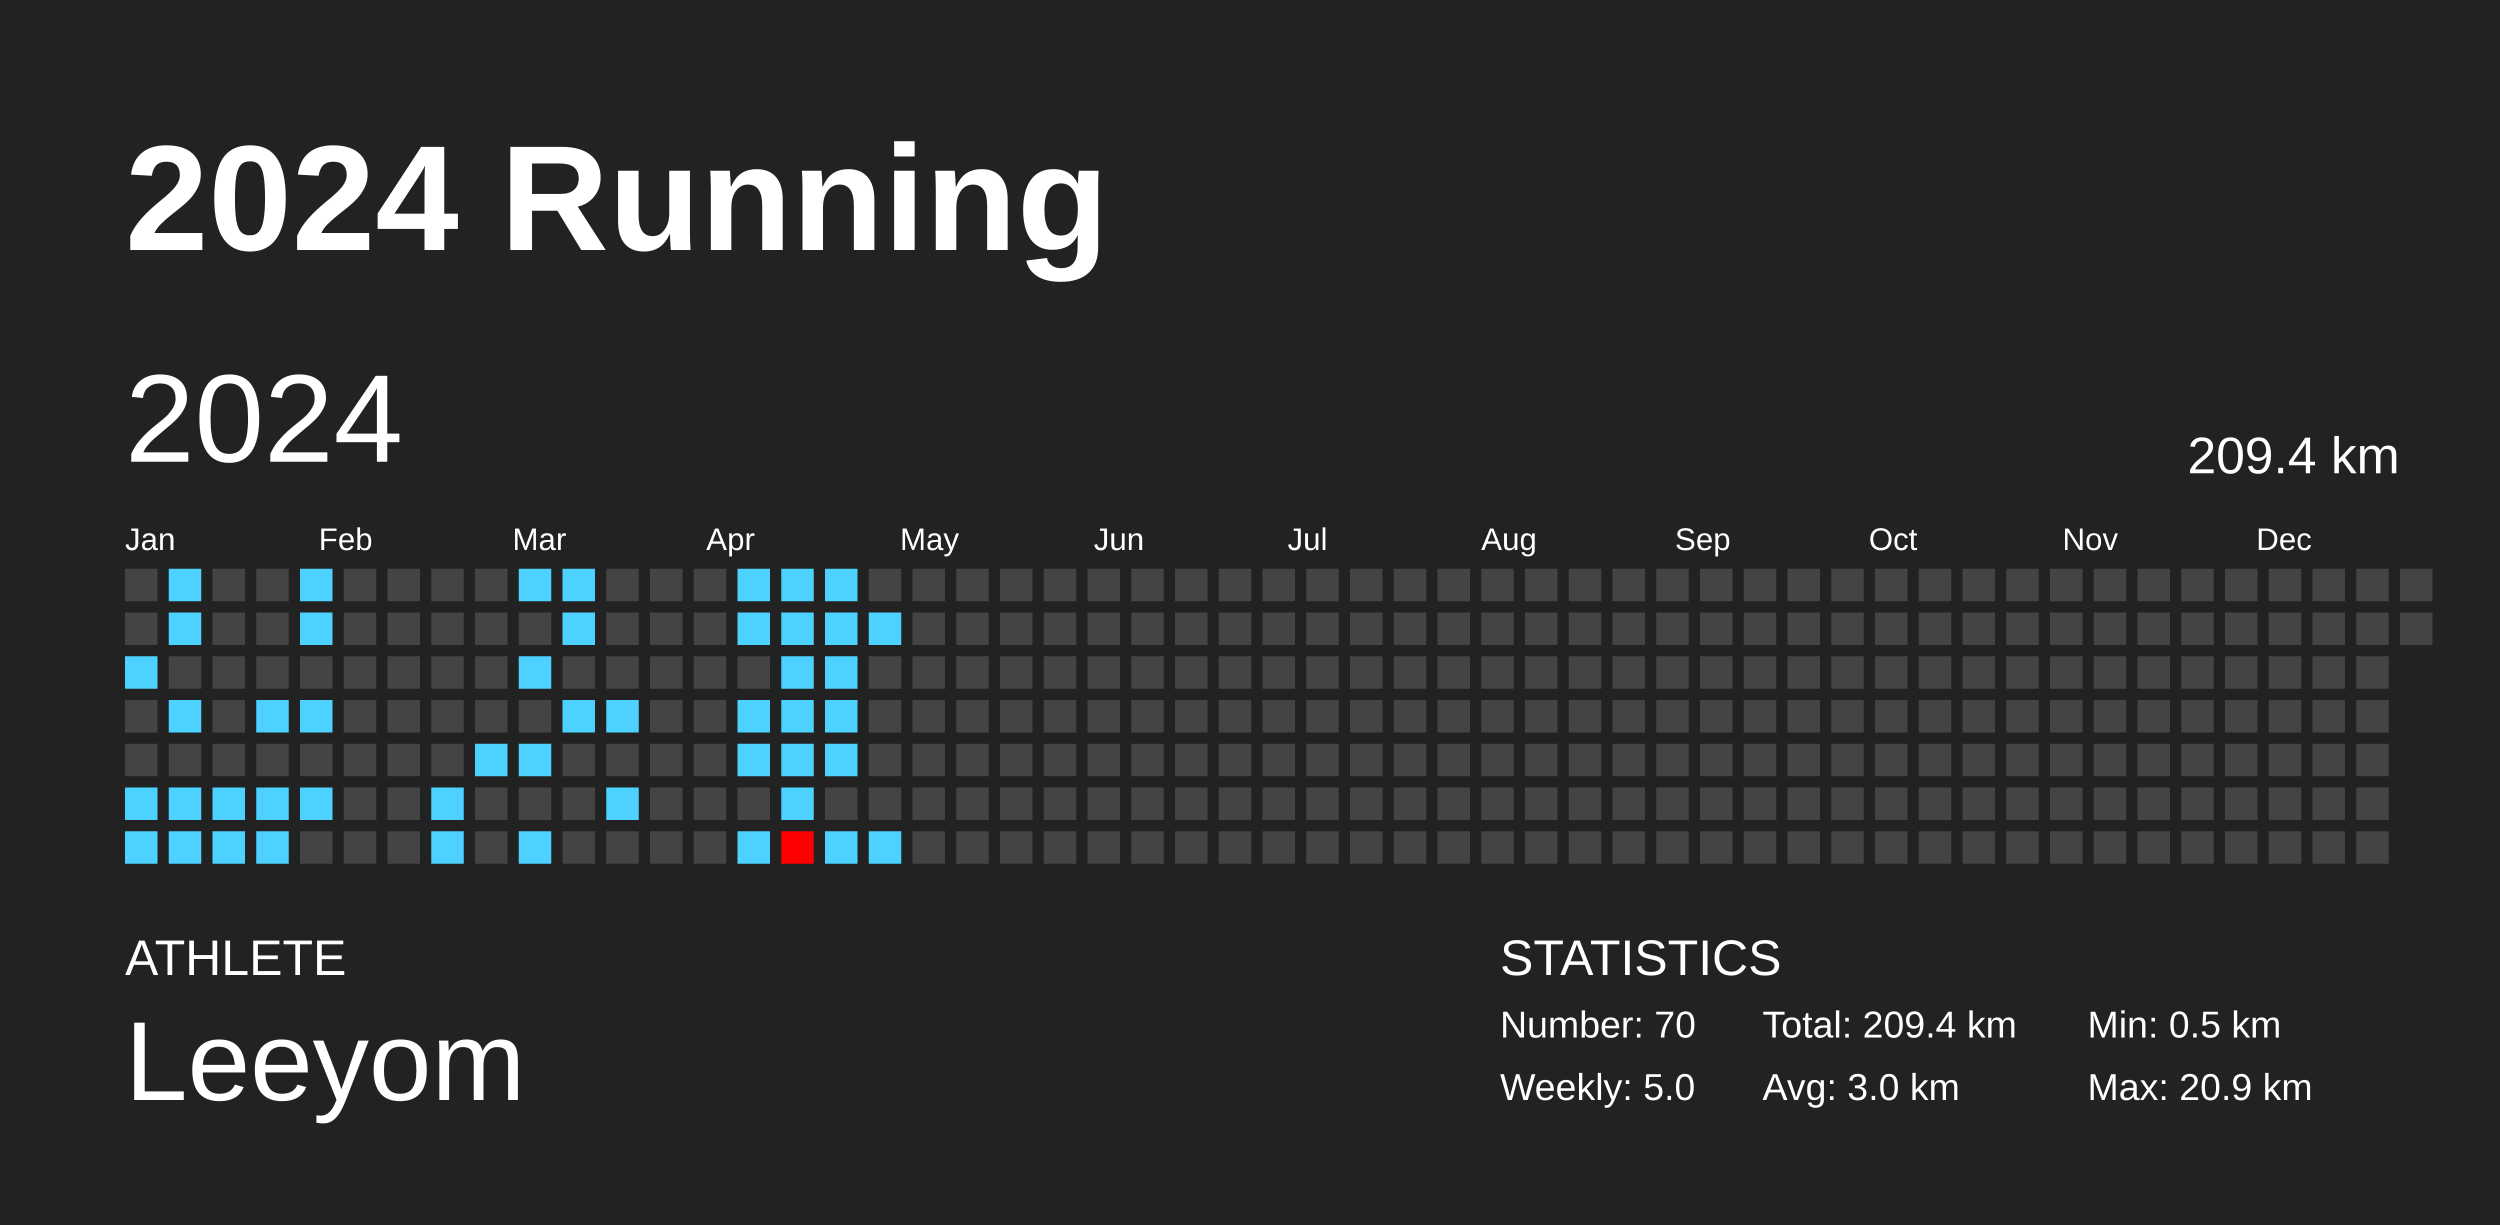
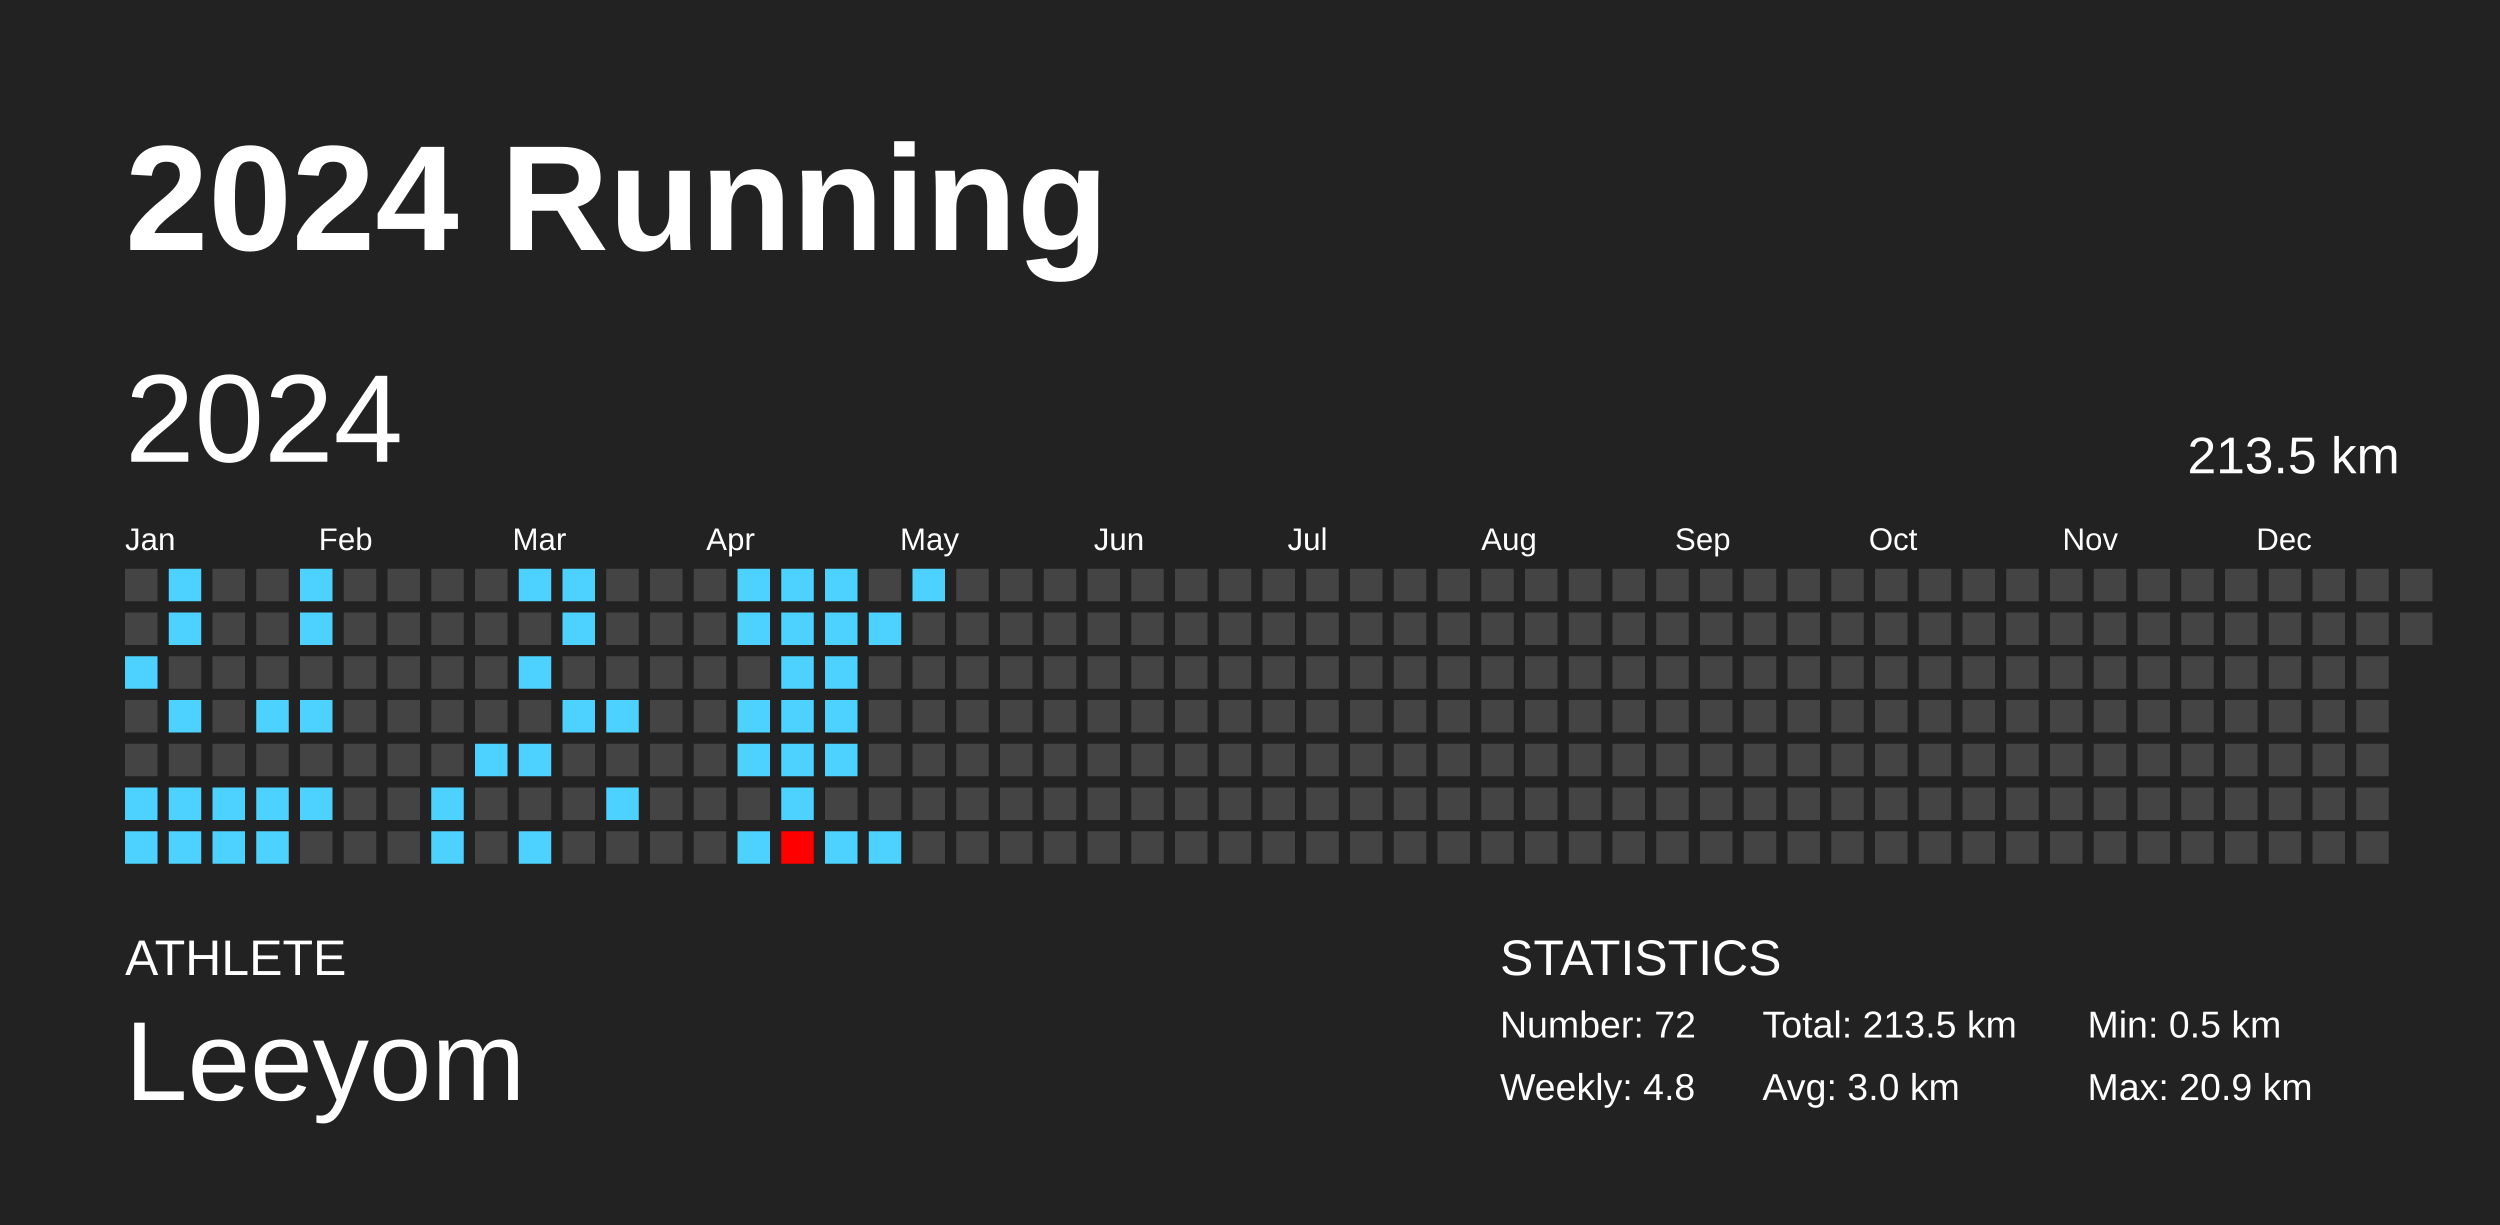
<svg xmlns="http://www.w3.org/2000/svg" baseProfile="full" height="98mm" version="1.1" viewBox="0,0,200,98" width="200mm">
  <defs />
  <rect fill="#222222" height="98" width="200" x="0" y="0" />
  <text fill="#FFFFFF" style="font-size:12px; font-family:Arial; font-weight:bold;" x="10" y="20">2024 Running</text>
  <text fill="#FFFFFF" style="font-size:4px; font-family:Arial" x="10" y="78">ATHLETE</text>
  <text fill="#FFFFFF" style="font-size:9px; font-family:Arial" x="10" y="88">Leeyom</text>
  <text fill="#FFFFFF" style="font-size:4px; font-family:Arial" x="120" y="78">STATISTICS</text>
-   <text fill="#FFFFFF" style="font-size:3px; font-family:Arial" x="120" y="83">Number: 70</text>
-   <text fill="#FFFFFF" style="font-size:3px; font-family:Arial" x="120" y="88">Weekly: 5.0</text>
-   <text fill="#FFFFFF" style="font-size:3px; font-family:Arial" x="141" y="83">Total: 209.4 km</text>
+   <text fill="#FFFFFF" style="font-size:3px; font-family:Arial" x="120" y="83">Number: 72</text>
+   <text fill="#FFFFFF" style="font-size:3px; font-family:Arial" x="120" y="88">Weekly: 4.8</text>
+   <text fill="#FFFFFF" style="font-size:3px; font-family:Arial" x="141" y="83">Total: 213.5 km</text>
  <text fill="#FFFFFF" style="font-size:3px; font-family:Arial" x="141" y="88">Avg: 3.0 km</text>
  <text fill="#FFFFFF" style="font-size:3px; font-family:Arial" x="167" y="83">Min: 0.5 km</text>
  <text fill="#FFFFFF" style="font-size:3px; font-family:Arial" x="167" y="88">Max: 20.9 km</text>
  <text dominant-baseline="hanging" fill="#FFFFFF" style="font-size:10.0px; font-family:Arial;" x="10" y="30">2024</text>
-   <text dominant-baseline="hanging" fill="#FFFFFF" style="font-size:4.125px; font-family:Arial;" x="175" y="35">209.4 km</text>
+   <text dominant-baseline="hanging" fill="#FFFFFF" style="font-size:4.125px; font-family:Arial;" x="175" y="35">213.5 km</text>
  <text fill="#FFFFFF" style="font-size:2.5px; font-family:Arial" x="10.0" y="44">Jan</text>
  <text fill="#FFFFFF" style="font-size:2.5px; font-family:Arial" x="25.5" y="44">Feb</text>
  <text fill="#FFFFFF" style="font-size:2.5px; font-family:Arial" x="41.0" y="44">Mar</text>
  <text fill="#FFFFFF" style="font-size:2.5px; font-family:Arial" x="56.5" y="44">Apr</text>
  <text fill="#FFFFFF" style="font-size:2.5px; font-family:Arial" x="72.0" y="44">May</text>
  <text fill="#FFFFFF" style="font-size:2.5px; font-family:Arial" x="87.5" y="44">Jun</text>
  <text fill="#FFFFFF" style="font-size:2.5px; font-family:Arial" x="103.0" y="44">Jul</text>
  <text fill="#FFFFFF" style="font-size:2.5px; font-family:Arial" x="118.5" y="44">Aug</text>
  <text fill="#FFFFFF" style="font-size:2.5px; font-family:Arial" x="134.0" y="44">Sep</text>
  <text fill="#FFFFFF" style="font-size:2.5px; font-family:Arial" x="149.5" y="44">Oct</text>
  <text fill="#FFFFFF" style="font-size:2.5px; font-family:Arial" x="165.0" y="44">Nov</text>
  <text fill="#FFFFFF" style="font-size:2.5px; font-family:Arial" x="180.5" y="44">Dec</text>
  <rect fill="#444444" height="2.6" width="2.6" x="10.0" y="45.5" />
  <rect fill="#444444" height="2.6" width="2.6" x="10.0" y="49.0" />
  <rect fill="#4dd2ff" height="2.6" width="2.6" x="10.0" y="52.5" />
  <rect fill="#444444" height="2.6" width="2.6" x="10.0" y="56.0" />
  <rect fill="#444444" height="2.6" width="2.6" x="10.0" y="59.5" />
  <rect fill="#4dd2ff" height="2.6" width="2.6" x="10.0" y="63.0" />
  <rect fill="#4dd2ff" height="2.6" width="2.6" x="10.0" y="66.5" />
  <rect fill="#4dd2ff" height="2.6" width="2.6" x="13.5" y="45.5" />
  <rect fill="#4dd2ff" height="2.6" width="2.6" x="13.5" y="49.0" />
  <rect fill="#444444" height="2.6" width="2.6" x="13.5" y="52.5" />
  <rect fill="#4dd2ff" height="2.6" width="2.6" x="13.5" y="56.0" />
  <rect fill="#444444" height="2.6" width="2.6" x="13.5" y="59.5" />
  <rect fill="#4dd2ff" height="2.6" width="2.6" x="13.5" y="63.0" />
  <rect fill="#4dd2ff" height="2.6" width="2.6" x="13.5" y="66.5" />
  <rect fill="#444444" height="2.6" width="2.6" x="17.0" y="45.5" />
  <rect fill="#444444" height="2.6" width="2.6" x="17.0" y="49.0" />
  <rect fill="#444444" height="2.6" width="2.6" x="17.0" y="52.5" />
  <rect fill="#444444" height="2.6" width="2.6" x="17.0" y="56.0" />
  <rect fill="#444444" height="2.6" width="2.6" x="17.0" y="59.5" />
  <rect fill="#4dd2ff" height="2.6" width="2.6" x="17.0" y="63.0" />
  <rect fill="#4dd2ff" height="2.6" width="2.6" x="17.0" y="66.5" />
  <rect fill="#444444" height="2.6" width="2.6" x="20.5" y="45.5" />
  <rect fill="#444444" height="2.6" width="2.6" x="20.5" y="49.0" />
  <rect fill="#444444" height="2.6" width="2.6" x="20.5" y="52.5" />
  <rect fill="#4dd2ff" height="2.6" width="2.6" x="20.5" y="56.0" />
  <rect fill="#444444" height="2.6" width="2.6" x="20.5" y="59.5" />
  <rect fill="#4dd2ff" height="2.6" width="2.6" x="20.5" y="63.0" />
  <rect fill="#4dd2ff" height="2.6" width="2.6" x="20.5" y="66.5" />
  <rect fill="#4dd2ff" height="2.6" width="2.6" x="24.0" y="45.5" />
  <rect fill="#4dd2ff" height="2.6" width="2.6" x="24.0" y="49.0" />
  <rect fill="#444444" height="2.6" width="2.6" x="24.0" y="52.5" />
  <rect fill="#4dd2ff" height="2.6" width="2.6" x="24.0" y="56.0" />
  <rect fill="#444444" height="2.6" width="2.6" x="24.0" y="59.5" />
  <rect fill="#4dd2ff" height="2.6" width="2.6" x="24.0" y="63.0" />
  <rect fill="#444444" height="2.6" width="2.6" x="24.0" y="66.5" />
  <rect fill="#444444" height="2.6" width="2.6" x="27.5" y="45.5" />
  <rect fill="#444444" height="2.6" width="2.6" x="27.5" y="49.0" />
  <rect fill="#444444" height="2.6" width="2.6" x="27.5" y="52.5" />
  <rect fill="#444444" height="2.6" width="2.6" x="27.5" y="56.0" />
  <rect fill="#444444" height="2.6" width="2.6" x="27.5" y="59.5" />
  <rect fill="#444444" height="2.6" width="2.6" x="27.5" y="63.0" />
  <rect fill="#444444" height="2.6" width="2.6" x="27.5" y="66.5" />
  <rect fill="#444444" height="2.6" width="2.6" x="31.0" y="45.5" />
  <rect fill="#444444" height="2.6" width="2.6" x="31.0" y="49.0" />
  <rect fill="#444444" height="2.6" width="2.6" x="31.0" y="52.5" />
  <rect fill="#444444" height="2.6" width="2.6" x="31.0" y="56.0" />
  <rect fill="#444444" height="2.6" width="2.6" x="31.0" y="59.5" />
  <rect fill="#444444" height="2.6" width="2.6" x="31.0" y="63.0" />
  <rect fill="#444444" height="2.6" width="2.6" x="31.0" y="66.5" />
  <rect fill="#444444" height="2.6" width="2.6" x="34.5" y="45.5" />
  <rect fill="#444444" height="2.6" width="2.6" x="34.5" y="49.0" />
  <rect fill="#444444" height="2.6" width="2.6" x="34.5" y="52.5" />
  <rect fill="#444444" height="2.6" width="2.6" x="34.5" y="56.0" />
  <rect fill="#444444" height="2.6" width="2.6" x="34.5" y="59.5" />
  <rect fill="#4dd2ff" height="2.6" width="2.6" x="34.5" y="63.0" />
  <rect fill="#4dd2ff" height="2.6" width="2.6" x="34.5" y="66.5" />
  <rect fill="#444444" height="2.6" width="2.6" x="38.0" y="45.5" />
  <rect fill="#444444" height="2.6" width="2.6" x="38.0" y="49.0" />
  <rect fill="#444444" height="2.6" width="2.6" x="38.0" y="52.5" />
  <rect fill="#444444" height="2.6" width="2.6" x="38.0" y="56.0" />
  <rect fill="#4dd2ff" height="2.6" width="2.6" x="38.0" y="59.5" />
  <rect fill="#444444" height="2.6" width="2.6" x="38.0" y="63.0" />
  <rect fill="#444444" height="2.6" width="2.6" x="38.0" y="66.5" />
  <rect fill="#4dd2ff" height="2.6" width="2.6" x="41.5" y="45.5" />
  <rect fill="#444444" height="2.6" width="2.6" x="41.5" y="49.0" />
  <rect fill="#4dd2ff" height="2.6" width="2.6" x="41.5" y="52.5" />
  <rect fill="#444444" height="2.6" width="2.6" x="41.5" y="56.0" />
  <rect fill="#4dd2ff" height="2.6" width="2.6" x="41.5" y="59.5" />
  <rect fill="#444444" height="2.6" width="2.6" x="41.5" y="63.0" />
  <rect fill="#4dd2ff" height="2.6" width="2.6" x="41.5" y="66.5" />
  <rect fill="#4dd2ff" height="2.6" width="2.6" x="45.0" y="45.5" />
  <rect fill="#4dd2ff" height="2.6" width="2.6" x="45.0" y="49.0" />
  <rect fill="#444444" height="2.6" width="2.6" x="45.0" y="52.5" />
  <rect fill="#4dd2ff" height="2.6" width="2.6" x="45.0" y="56.0" />
  <rect fill="#444444" height="2.6" width="2.6" x="45.0" y="59.5" />
  <rect fill="#444444" height="2.6" width="2.6" x="45.0" y="63.0" />
  <rect fill="#444444" height="2.6" width="2.6" x="45.0" y="66.5" />
  <rect fill="#444444" height="2.6" width="2.6" x="48.5" y="45.5" />
  <rect fill="#444444" height="2.6" width="2.6" x="48.5" y="49.0" />
  <rect fill="#444444" height="2.6" width="2.6" x="48.5" y="52.5" />
  <rect fill="#4dd2ff" height="2.6" width="2.6" x="48.5" y="56.0" />
  <rect fill="#444444" height="2.6" width="2.6" x="48.5" y="59.5" />
  <rect fill="#4dd2ff" height="2.6" width="2.6" x="48.5" y="63.0" />
  <rect fill="#444444" height="2.6" width="2.6" x="48.5" y="66.5" />
  <rect fill="#444444" height="2.6" width="2.6" x="52.0" y="45.5" />
  <rect fill="#444444" height="2.6" width="2.6" x="52.0" y="49.0" />
  <rect fill="#444444" height="2.6" width="2.6" x="52.0" y="52.5" />
  <rect fill="#444444" height="2.6" width="2.6" x="52.0" y="56.0" />
  <rect fill="#444444" height="2.6" width="2.6" x="52.0" y="59.5" />
  <rect fill="#444444" height="2.6" width="2.6" x="52.0" y="63.0" />
  <rect fill="#444444" height="2.6" width="2.6" x="52.0" y="66.5" />
  <rect fill="#444444" height="2.6" width="2.6" x="55.5" y="45.5" />
  <rect fill="#444444" height="2.6" width="2.6" x="55.5" y="49.0" />
  <rect fill="#444444" height="2.6" width="2.6" x="55.5" y="52.5" />
  <rect fill="#444444" height="2.6" width="2.6" x="55.5" y="56.0" />
  <rect fill="#444444" height="2.6" width="2.6" x="55.5" y="59.5" />
  <rect fill="#444444" height="2.6" width="2.6" x="55.5" y="63.0" />
  <rect fill="#444444" height="2.6" width="2.6" x="55.5" y="66.5" />
  <rect fill="#4dd2ff" height="2.6" width="2.6" x="59.0" y="45.5" />
  <rect fill="#4dd2ff" height="2.6" width="2.6" x="59.0" y="49.0" />
  <rect fill="#444444" height="2.6" width="2.6" x="59.0" y="52.5" />
  <rect fill="#4dd2ff" height="2.6" width="2.6" x="59.0" y="56.0" />
  <rect fill="#4dd2ff" height="2.6" width="2.6" x="59.0" y="59.5" />
  <rect fill="#444444" height="2.6" width="2.6" x="59.0" y="63.0" />
  <rect fill="#4dd2ff" height="2.6" width="2.6" x="59.0" y="66.5" />
  <rect fill="#4dd2ff" height="2.6" width="2.6" x="62.5" y="45.5" />
  <rect fill="#4dd2ff" height="2.6" width="2.6" x="62.5" y="49.0" />
  <rect fill="#4dd2ff" height="2.6" width="2.6" x="62.5" y="52.5" />
  <rect fill="#4dd2ff" height="2.6" width="2.6" x="62.5" y="56.0" />
  <rect fill="#4dd2ff" height="2.6" width="2.6" x="62.5" y="59.5" />
  <rect fill="#4dd2ff" height="2.6" width="2.6" x="62.5" y="63.0" />
  <rect fill="red" height="2.6" width="2.6" x="62.5" y="66.5" />
  <rect fill="#4dd2ff" height="2.6" width="2.6" x="66.0" y="45.5" />
  <rect fill="#4dd2ff" height="2.6" width="2.6" x="66.0" y="49.0" />
  <rect fill="#4dd2ff" height="2.6" width="2.6" x="66.0" y="52.5" />
  <rect fill="#4dd2ff" height="2.6" width="2.6" x="66.0" y="56.0" />
  <rect fill="#4dd2ff" height="2.6" width="2.6" x="66.0" y="59.5" />
  <rect fill="#444444" height="2.6" width="2.6" x="66.0" y="63.0" />
  <rect fill="#4dd2ff" height="2.6" width="2.6" x="66.0" y="66.5" />
  <rect fill="#444444" height="2.6" width="2.6" x="69.5" y="45.5" />
  <rect fill="#4dd2ff" height="2.6" width="2.6" x="69.5" y="49.0" />
  <rect fill="#444444" height="2.6" width="2.6" x="69.5" y="52.5" />
  <rect fill="#444444" height="2.6" width="2.6" x="69.5" y="56.0" />
  <rect fill="#444444" height="2.6" width="2.6" x="69.5" y="59.5" />
  <rect fill="#444444" height="2.6" width="2.6" x="69.5" y="63.0" />
  <rect fill="#4dd2ff" height="2.6" width="2.6" x="69.5" y="66.5" />
-   <rect fill="#444444" height="2.6" width="2.6" x="73.0" y="45.5" />
+   <rect fill="#4dd2ff" height="2.6" width="2.6" x="73.0" y="45.5" />
  <rect fill="#444444" height="2.6" width="2.6" x="73.0" y="49.0" />
  <rect fill="#444444" height="2.6" width="2.6" x="73.0" y="52.5" />
  <rect fill="#444444" height="2.6" width="2.6" x="73.0" y="56.0" />
  <rect fill="#444444" height="2.6" width="2.6" x="73.0" y="59.5" />
  <rect fill="#444444" height="2.6" width="2.6" x="73.0" y="63.0" />
  <rect fill="#444444" height="2.6" width="2.6" x="73.0" y="66.5" />
  <rect fill="#444444" height="2.6" width="2.6" x="76.5" y="45.5" />
  <rect fill="#444444" height="2.6" width="2.6" x="76.5" y="49.0" />
  <rect fill="#444444" height="2.6" width="2.6" x="76.5" y="52.5" />
  <rect fill="#444444" height="2.6" width="2.6" x="76.5" y="56.0" />
  <rect fill="#444444" height="2.6" width="2.6" x="76.5" y="59.5" />
  <rect fill="#444444" height="2.6" width="2.6" x="76.5" y="63.0" />
  <rect fill="#444444" height="2.6" width="2.6" x="76.5" y="66.5" />
  <rect fill="#444444" height="2.6" width="2.6" x="80.0" y="45.5" />
  <rect fill="#444444" height="2.6" width="2.6" x="80.0" y="49.0" />
  <rect fill="#444444" height="2.6" width="2.6" x="80.0" y="52.5" />
  <rect fill="#444444" height="2.6" width="2.6" x="80.0" y="56.0" />
  <rect fill="#444444" height="2.6" width="2.6" x="80.0" y="59.5" />
  <rect fill="#444444" height="2.6" width="2.6" x="80.0" y="63.0" />
  <rect fill="#444444" height="2.6" width="2.6" x="80.0" y="66.5" />
  <rect fill="#444444" height="2.6" width="2.6" x="83.5" y="45.5" />
  <rect fill="#444444" height="2.6" width="2.6" x="83.5" y="49.0" />
  <rect fill="#444444" height="2.6" width="2.6" x="83.5" y="52.5" />
  <rect fill="#444444" height="2.6" width="2.6" x="83.5" y="56.0" />
  <rect fill="#444444" height="2.6" width="2.6" x="83.5" y="59.5" />
  <rect fill="#444444" height="2.6" width="2.6" x="83.5" y="63.0" />
  <rect fill="#444444" height="2.6" width="2.6" x="83.5" y="66.5" />
  <rect fill="#444444" height="2.6" width="2.6" x="87.0" y="45.5" />
  <rect fill="#444444" height="2.6" width="2.6" x="87.0" y="49.0" />
  <rect fill="#444444" height="2.6" width="2.6" x="87.0" y="52.5" />
  <rect fill="#444444" height="2.6" width="2.6" x="87.0" y="56.0" />
  <rect fill="#444444" height="2.6" width="2.6" x="87.0" y="59.5" />
  <rect fill="#444444" height="2.6" width="2.6" x="87.0" y="63.0" />
  <rect fill="#444444" height="2.6" width="2.6" x="87.0" y="66.5" />
  <rect fill="#444444" height="2.6" width="2.6" x="90.5" y="45.5" />
  <rect fill="#444444" height="2.6" width="2.6" x="90.5" y="49.0" />
  <rect fill="#444444" height="2.6" width="2.6" x="90.5" y="52.5" />
  <rect fill="#444444" height="2.6" width="2.6" x="90.5" y="56.0" />
  <rect fill="#444444" height="2.6" width="2.6" x="90.5" y="59.5" />
  <rect fill="#444444" height="2.6" width="2.6" x="90.5" y="63.0" />
  <rect fill="#444444" height="2.6" width="2.6" x="90.5" y="66.5" />
  <rect fill="#444444" height="2.6" width="2.6" x="94.0" y="45.5" />
  <rect fill="#444444" height="2.6" width="2.6" x="94.0" y="49.0" />
  <rect fill="#444444" height="2.6" width="2.6" x="94.0" y="52.5" />
  <rect fill="#444444" height="2.6" width="2.6" x="94.0" y="56.0" />
  <rect fill="#444444" height="2.6" width="2.6" x="94.0" y="59.5" />
  <rect fill="#444444" height="2.6" width="2.6" x="94.0" y="63.0" />
  <rect fill="#444444" height="2.6" width="2.6" x="94.0" y="66.5" />
  <rect fill="#444444" height="2.6" width="2.6" x="97.5" y="45.5" />
  <rect fill="#444444" height="2.6" width="2.6" x="97.5" y="49.0" />
  <rect fill="#444444" height="2.6" width="2.6" x="97.5" y="52.5" />
  <rect fill="#444444" height="2.6" width="2.6" x="97.5" y="56.0" />
  <rect fill="#444444" height="2.6" width="2.6" x="97.5" y="59.5" />
  <rect fill="#444444" height="2.6" width="2.6" x="97.5" y="63.0" />
  <rect fill="#444444" height="2.6" width="2.6" x="97.5" y="66.5" />
  <rect fill="#444444" height="2.6" width="2.6" x="101.0" y="45.5" />
  <rect fill="#444444" height="2.6" width="2.6" x="101.0" y="49.0" />
  <rect fill="#444444" height="2.6" width="2.6" x="101.0" y="52.5" />
  <rect fill="#444444" height="2.6" width="2.6" x="101.0" y="56.0" />
  <rect fill="#444444" height="2.6" width="2.6" x="101.0" y="59.5" />
  <rect fill="#444444" height="2.6" width="2.6" x="101.0" y="63.0" />
  <rect fill="#444444" height="2.6" width="2.6" x="101.0" y="66.5" />
  <rect fill="#444444" height="2.6" width="2.6" x="104.5" y="45.5" />
  <rect fill="#444444" height="2.6" width="2.6" x="104.5" y="49.0" />
  <rect fill="#444444" height="2.6" width="2.6" x="104.5" y="52.5" />
  <rect fill="#444444" height="2.6" width="2.6" x="104.5" y="56.0" />
  <rect fill="#444444" height="2.6" width="2.6" x="104.5" y="59.5" />
  <rect fill="#444444" height="2.6" width="2.6" x="104.5" y="63.0" />
  <rect fill="#444444" height="2.6" width="2.6" x="104.5" y="66.5" />
  <rect fill="#444444" height="2.6" width="2.6" x="108.0" y="45.5" />
  <rect fill="#444444" height="2.6" width="2.6" x="108.0" y="49.0" />
  <rect fill="#444444" height="2.6" width="2.6" x="108.0" y="52.5" />
  <rect fill="#444444" height="2.6" width="2.6" x="108.0" y="56.0" />
  <rect fill="#444444" height="2.6" width="2.6" x="108.0" y="59.5" />
  <rect fill="#444444" height="2.6" width="2.6" x="108.0" y="63.0" />
  <rect fill="#444444" height="2.6" width="2.6" x="108.0" y="66.5" />
  <rect fill="#444444" height="2.6" width="2.6" x="111.5" y="45.5" />
  <rect fill="#444444" height="2.6" width="2.6" x="111.5" y="49.0" />
  <rect fill="#444444" height="2.6" width="2.6" x="111.5" y="52.5" />
  <rect fill="#444444" height="2.6" width="2.6" x="111.5" y="56.0" />
  <rect fill="#444444" height="2.6" width="2.6" x="111.5" y="59.5" />
  <rect fill="#444444" height="2.6" width="2.6" x="111.5" y="63.0" />
  <rect fill="#444444" height="2.6" width="2.6" x="111.5" y="66.5" />
  <rect fill="#444444" height="2.6" width="2.6" x="115.0" y="45.5" />
  <rect fill="#444444" height="2.6" width="2.6" x="115.0" y="49.0" />
  <rect fill="#444444" height="2.6" width="2.6" x="115.0" y="52.5" />
  <rect fill="#444444" height="2.6" width="2.6" x="115.0" y="56.0" />
  <rect fill="#444444" height="2.6" width="2.6" x="115.0" y="59.5" />
  <rect fill="#444444" height="2.6" width="2.6" x="115.0" y="63.0" />
  <rect fill="#444444" height="2.6" width="2.6" x="115.0" y="66.5" />
  <rect fill="#444444" height="2.6" width="2.6" x="118.5" y="45.5" />
  <rect fill="#444444" height="2.6" width="2.6" x="118.5" y="49.0" />
  <rect fill="#444444" height="2.6" width="2.6" x="118.5" y="52.5" />
  <rect fill="#444444" height="2.6" width="2.6" x="118.5" y="56.0" />
  <rect fill="#444444" height="2.6" width="2.6" x="118.5" y="59.5" />
  <rect fill="#444444" height="2.6" width="2.6" x="118.5" y="63.0" />
  <rect fill="#444444" height="2.6" width="2.6" x="118.5" y="66.5" />
  <rect fill="#444444" height="2.6" width="2.6" x="122.0" y="45.5" />
  <rect fill="#444444" height="2.6" width="2.6" x="122.0" y="49.0" />
  <rect fill="#444444" height="2.6" width="2.6" x="122.0" y="52.5" />
  <rect fill="#444444" height="2.6" width="2.6" x="122.0" y="56.0" />
  <rect fill="#444444" height="2.6" width="2.6" x="122.0" y="59.5" />
  <rect fill="#444444" height="2.6" width="2.6" x="122.0" y="63.0" />
  <rect fill="#444444" height="2.6" width="2.6" x="122.0" y="66.5" />
  <rect fill="#444444" height="2.6" width="2.6" x="125.5" y="45.5" />
  <rect fill="#444444" height="2.6" width="2.6" x="125.5" y="49.0" />
  <rect fill="#444444" height="2.6" width="2.6" x="125.5" y="52.5" />
  <rect fill="#444444" height="2.6" width="2.6" x="125.5" y="56.0" />
  <rect fill="#444444" height="2.6" width="2.6" x="125.5" y="59.5" />
  <rect fill="#444444" height="2.6" width="2.6" x="125.5" y="63.0" />
  <rect fill="#444444" height="2.6" width="2.6" x="125.5" y="66.5" />
  <rect fill="#444444" height="2.6" width="2.6" x="129.0" y="45.5" />
  <rect fill="#444444" height="2.6" width="2.6" x="129.0" y="49.0" />
  <rect fill="#444444" height="2.6" width="2.6" x="129.0" y="52.5" />
  <rect fill="#444444" height="2.6" width="2.6" x="129.0" y="56.0" />
  <rect fill="#444444" height="2.6" width="2.6" x="129.0" y="59.5" />
  <rect fill="#444444" height="2.6" width="2.6" x="129.0" y="63.0" />
  <rect fill="#444444" height="2.6" width="2.6" x="129.0" y="66.5" />
  <rect fill="#444444" height="2.6" width="2.6" x="132.5" y="45.5" />
  <rect fill="#444444" height="2.6" width="2.6" x="132.5" y="49.0" />
  <rect fill="#444444" height="2.6" width="2.6" x="132.5" y="52.5" />
  <rect fill="#444444" height="2.6" width="2.6" x="132.5" y="56.0" />
  <rect fill="#444444" height="2.6" width="2.6" x="132.5" y="59.5" />
  <rect fill="#444444" height="2.6" width="2.6" x="132.5" y="63.0" />
  <rect fill="#444444" height="2.6" width="2.6" x="132.5" y="66.5" />
  <rect fill="#444444" height="2.6" width="2.6" x="136.0" y="45.5" />
  <rect fill="#444444" height="2.6" width="2.6" x="136.0" y="49.0" />
  <rect fill="#444444" height="2.6" width="2.6" x="136.0" y="52.5" />
  <rect fill="#444444" height="2.6" width="2.6" x="136.0" y="56.0" />
  <rect fill="#444444" height="2.6" width="2.6" x="136.0" y="59.5" />
  <rect fill="#444444" height="2.6" width="2.6" x="136.0" y="63.0" />
  <rect fill="#444444" height="2.6" width="2.6" x="136.0" y="66.5" />
  <rect fill="#444444" height="2.6" width="2.6" x="139.5" y="45.5" />
  <rect fill="#444444" height="2.6" width="2.6" x="139.5" y="49.0" />
  <rect fill="#444444" height="2.6" width="2.6" x="139.5" y="52.5" />
  <rect fill="#444444" height="2.6" width="2.6" x="139.5" y="56.0" />
  <rect fill="#444444" height="2.6" width="2.6" x="139.5" y="59.5" />
  <rect fill="#444444" height="2.6" width="2.6" x="139.5" y="63.0" />
  <rect fill="#444444" height="2.6" width="2.6" x="139.5" y="66.5" />
  <rect fill="#444444" height="2.6" width="2.6" x="143.0" y="45.5" />
  <rect fill="#444444" height="2.6" width="2.6" x="143.0" y="49.0" />
  <rect fill="#444444" height="2.6" width="2.6" x="143.0" y="52.5" />
  <rect fill="#444444" height="2.6" width="2.6" x="143.0" y="56.0" />
  <rect fill="#444444" height="2.6" width="2.6" x="143.0" y="59.5" />
  <rect fill="#444444" height="2.6" width="2.6" x="143.0" y="63.0" />
  <rect fill="#444444" height="2.6" width="2.6" x="143.0" y="66.5" />
  <rect fill="#444444" height="2.6" width="2.6" x="146.5" y="45.5" />
  <rect fill="#444444" height="2.6" width="2.6" x="146.5" y="49.0" />
  <rect fill="#444444" height="2.6" width="2.6" x="146.5" y="52.5" />
  <rect fill="#444444" height="2.6" width="2.6" x="146.5" y="56.0" />
  <rect fill="#444444" height="2.6" width="2.6" x="146.5" y="59.5" />
  <rect fill="#444444" height="2.6" width="2.6" x="146.5" y="63.0" />
  <rect fill="#444444" height="2.6" width="2.6" x="146.5" y="66.5" />
  <rect fill="#444444" height="2.6" width="2.6" x="150.0" y="45.5" />
  <rect fill="#444444" height="2.6" width="2.6" x="150.0" y="49.0" />
  <rect fill="#444444" height="2.6" width="2.6" x="150.0" y="52.5" />
  <rect fill="#444444" height="2.6" width="2.6" x="150.0" y="56.0" />
  <rect fill="#444444" height="2.6" width="2.6" x="150.0" y="59.5" />
  <rect fill="#444444" height="2.6" width="2.6" x="150.0" y="63.0" />
  <rect fill="#444444" height="2.6" width="2.6" x="150.0" y="66.5" />
  <rect fill="#444444" height="2.6" width="2.6" x="153.5" y="45.5" />
  <rect fill="#444444" height="2.6" width="2.6" x="153.5" y="49.0" />
  <rect fill="#444444" height="2.6" width="2.6" x="153.5" y="52.5" />
  <rect fill="#444444" height="2.6" width="2.6" x="153.5" y="56.0" />
  <rect fill="#444444" height="2.6" width="2.6" x="153.5" y="59.5" />
  <rect fill="#444444" height="2.6" width="2.6" x="153.5" y="63.0" />
  <rect fill="#444444" height="2.6" width="2.6" x="153.5" y="66.5" />
  <rect fill="#444444" height="2.6" width="2.6" x="157.0" y="45.5" />
  <rect fill="#444444" height="2.6" width="2.6" x="157.0" y="49.0" />
  <rect fill="#444444" height="2.6" width="2.6" x="157.0" y="52.5" />
  <rect fill="#444444" height="2.6" width="2.6" x="157.0" y="56.0" />
  <rect fill="#444444" height="2.6" width="2.6" x="157.0" y="59.5" />
  <rect fill="#444444" height="2.6" width="2.6" x="157.0" y="63.0" />
  <rect fill="#444444" height="2.6" width="2.6" x="157.0" y="66.5" />
  <rect fill="#444444" height="2.6" width="2.6" x="160.5" y="45.5" />
  <rect fill="#444444" height="2.6" width="2.6" x="160.5" y="49.0" />
  <rect fill="#444444" height="2.6" width="2.6" x="160.5" y="52.5" />
  <rect fill="#444444" height="2.6" width="2.6" x="160.5" y="56.0" />
  <rect fill="#444444" height="2.6" width="2.6" x="160.5" y="59.5" />
  <rect fill="#444444" height="2.6" width="2.6" x="160.5" y="63.0" />
  <rect fill="#444444" height="2.6" width="2.6" x="160.5" y="66.5" />
  <rect fill="#444444" height="2.6" width="2.6" x="164.0" y="45.5" />
  <rect fill="#444444" height="2.6" width="2.6" x="164.0" y="49.0" />
  <rect fill="#444444" height="2.6" width="2.6" x="164.0" y="52.5" />
  <rect fill="#444444" height="2.6" width="2.6" x="164.0" y="56.0" />
  <rect fill="#444444" height="2.6" width="2.6" x="164.0" y="59.5" />
  <rect fill="#444444" height="2.6" width="2.6" x="164.0" y="63.0" />
  <rect fill="#444444" height="2.6" width="2.6" x="164.0" y="66.5" />
  <rect fill="#444444" height="2.6" width="2.6" x="167.5" y="45.5" />
  <rect fill="#444444" height="2.6" width="2.6" x="167.5" y="49.0" />
  <rect fill="#444444" height="2.6" width="2.6" x="167.5" y="52.5" />
  <rect fill="#444444" height="2.6" width="2.6" x="167.5" y="56.0" />
  <rect fill="#444444" height="2.6" width="2.6" x="167.5" y="59.5" />
  <rect fill="#444444" height="2.6" width="2.6" x="167.5" y="63.0" />
  <rect fill="#444444" height="2.6" width="2.6" x="167.5" y="66.5" />
  <rect fill="#444444" height="2.6" width="2.6" x="171.0" y="45.5" />
  <rect fill="#444444" height="2.6" width="2.6" x="171.0" y="49.0" />
  <rect fill="#444444" height="2.6" width="2.6" x="171.0" y="52.5" />
  <rect fill="#444444" height="2.6" width="2.6" x="171.0" y="56.0" />
  <rect fill="#444444" height="2.6" width="2.6" x="171.0" y="59.5" />
  <rect fill="#444444" height="2.6" width="2.6" x="171.0" y="63.0" />
  <rect fill="#444444" height="2.6" width="2.6" x="171.0" y="66.5" />
  <rect fill="#444444" height="2.6" width="2.6" x="174.5" y="45.5" />
  <rect fill="#444444" height="2.6" width="2.6" x="174.5" y="49.0" />
  <rect fill="#444444" height="2.6" width="2.6" x="174.5" y="52.5" />
  <rect fill="#444444" height="2.6" width="2.6" x="174.5" y="56.0" />
  <rect fill="#444444" height="2.6" width="2.6" x="174.5" y="59.5" />
  <rect fill="#444444" height="2.6" width="2.6" x="174.5" y="63.0" />
  <rect fill="#444444" height="2.6" width="2.6" x="174.5" y="66.5" />
  <rect fill="#444444" height="2.6" width="2.6" x="178.0" y="45.5" />
  <rect fill="#444444" height="2.6" width="2.6" x="178.0" y="49.0" />
  <rect fill="#444444" height="2.6" width="2.6" x="178.0" y="52.5" />
  <rect fill="#444444" height="2.6" width="2.6" x="178.0" y="56.0" />
  <rect fill="#444444" height="2.6" width="2.6" x="178.0" y="59.5" />
  <rect fill="#444444" height="2.6" width="2.6" x="178.0" y="63.0" />
  <rect fill="#444444" height="2.6" width="2.6" x="178.0" y="66.5" />
  <rect fill="#444444" height="2.6" width="2.6" x="181.5" y="45.5" />
  <rect fill="#444444" height="2.6" width="2.6" x="181.5" y="49.0" />
  <rect fill="#444444" height="2.6" width="2.6" x="181.5" y="52.5" />
  <rect fill="#444444" height="2.6" width="2.6" x="181.5" y="56.0" />
  <rect fill="#444444" height="2.6" width="2.6" x="181.5" y="59.5" />
  <rect fill="#444444" height="2.6" width="2.6" x="181.5" y="63.0" />
  <rect fill="#444444" height="2.6" width="2.6" x="181.5" y="66.5" />
  <rect fill="#444444" height="2.6" width="2.6" x="185.0" y="45.5" />
  <rect fill="#444444" height="2.6" width="2.6" x="185.0" y="49.0" />
  <rect fill="#444444" height="2.6" width="2.6" x="185.0" y="52.5" />
  <rect fill="#444444" height="2.6" width="2.6" x="185.0" y="56.0" />
  <rect fill="#444444" height="2.6" width="2.6" x="185.0" y="59.5" />
  <rect fill="#444444" height="2.6" width="2.6" x="185.0" y="63.0" />
  <rect fill="#444444" height="2.6" width="2.6" x="185.0" y="66.5" />
  <rect fill="#444444" height="2.6" width="2.6" x="188.5" y="45.5" />
  <rect fill="#444444" height="2.6" width="2.6" x="188.5" y="49.0" />
  <rect fill="#444444" height="2.6" width="2.6" x="188.5" y="52.5" />
  <rect fill="#444444" height="2.6" width="2.6" x="188.5" y="56.0" />
  <rect fill="#444444" height="2.6" width="2.6" x="188.5" y="59.5" />
  <rect fill="#444444" height="2.6" width="2.6" x="188.5" y="63.0" />
  <rect fill="#444444" height="2.6" width="2.6" x="188.5" y="66.5" />
  <rect fill="#444444" height="2.6" width="2.6" x="192.0" y="45.5" />
  <rect fill="#444444" height="2.6" width="2.6" x="192.0" y="49.0" />
</svg>
